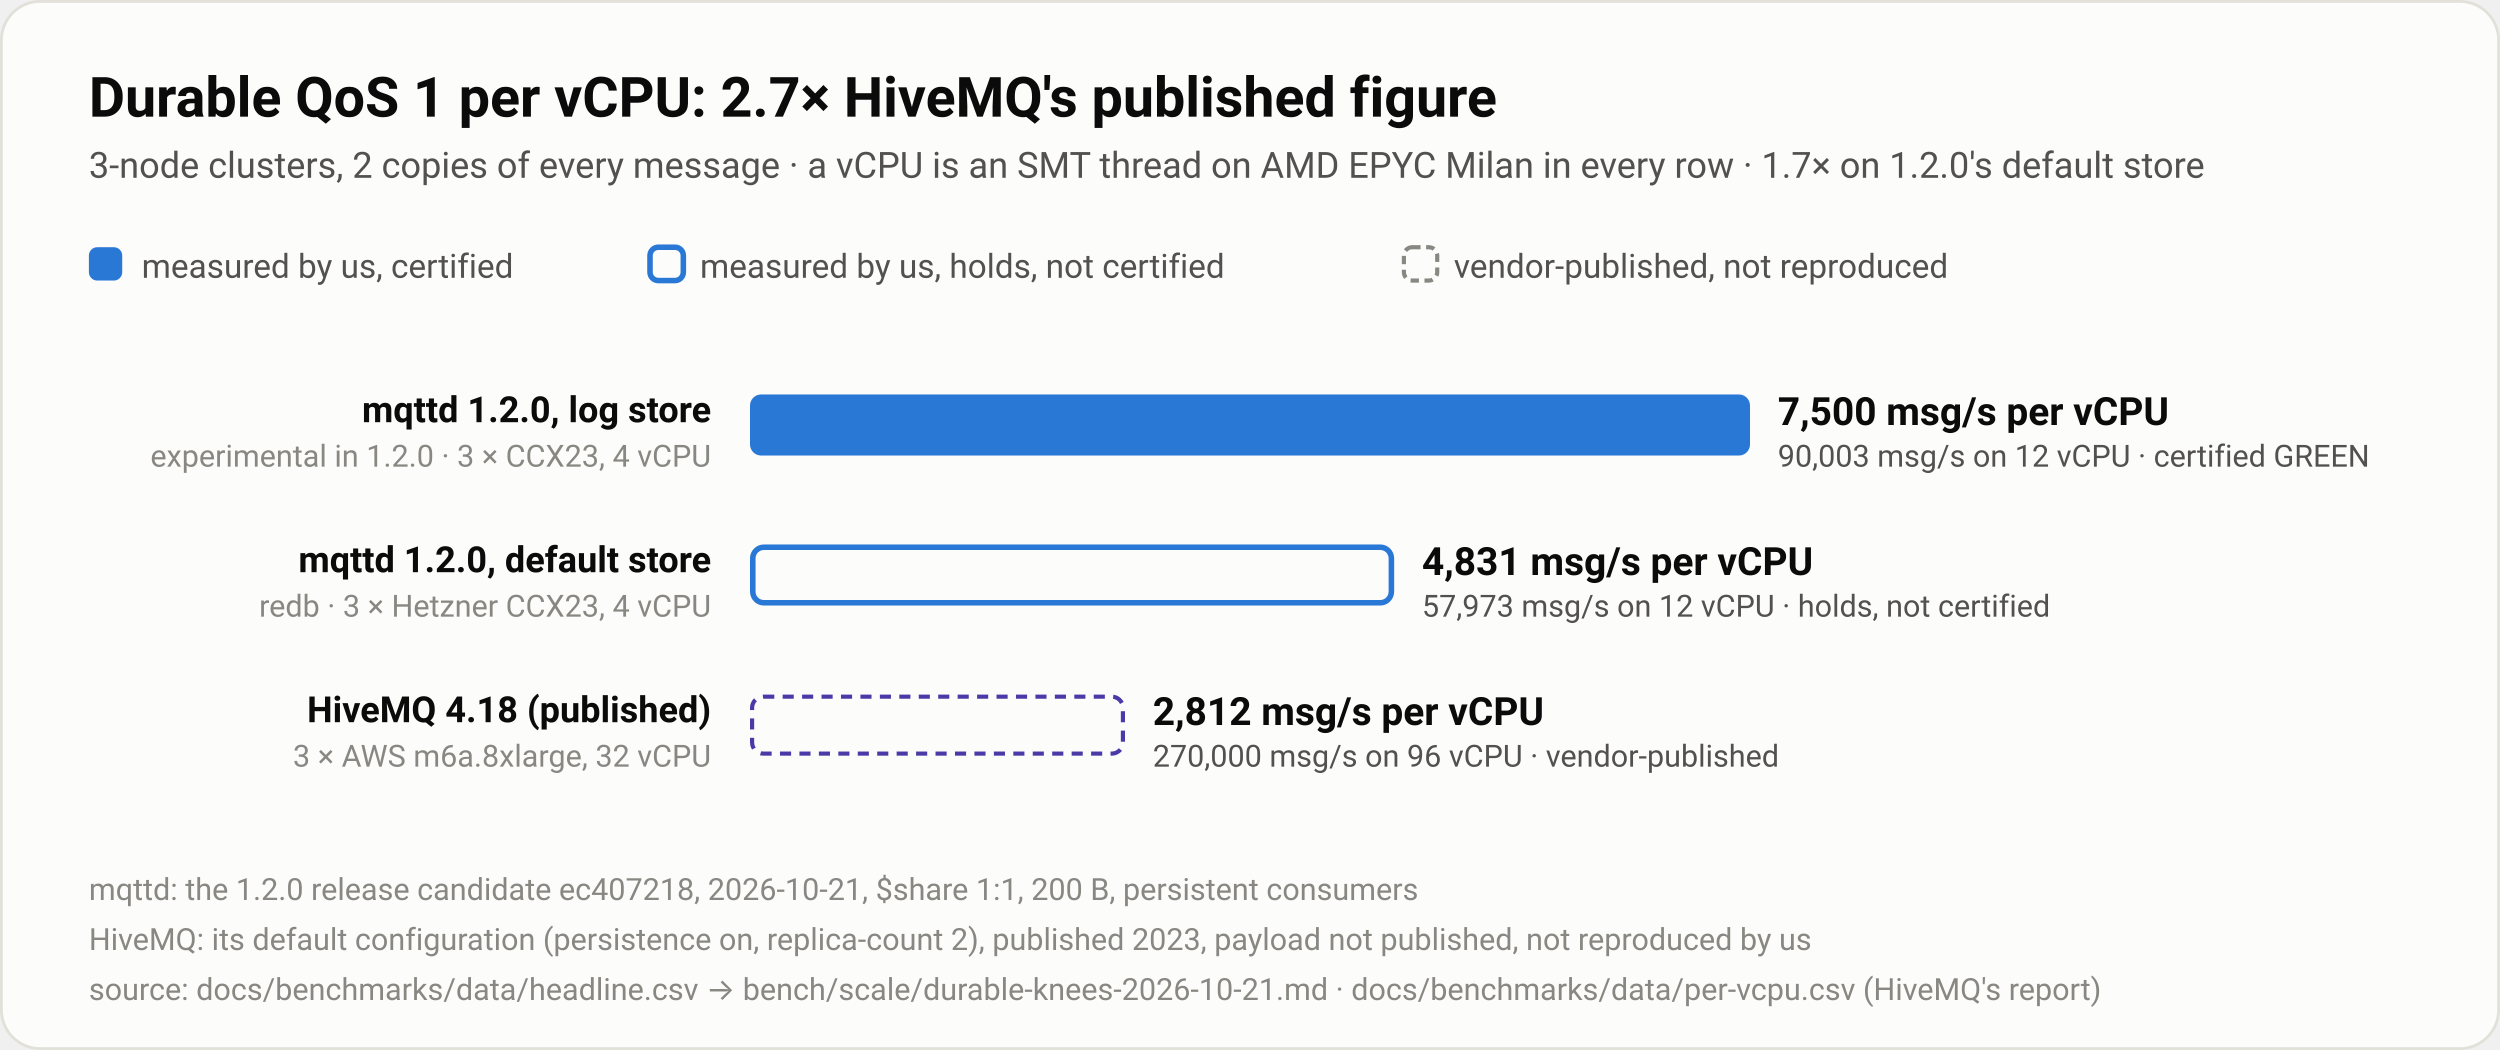
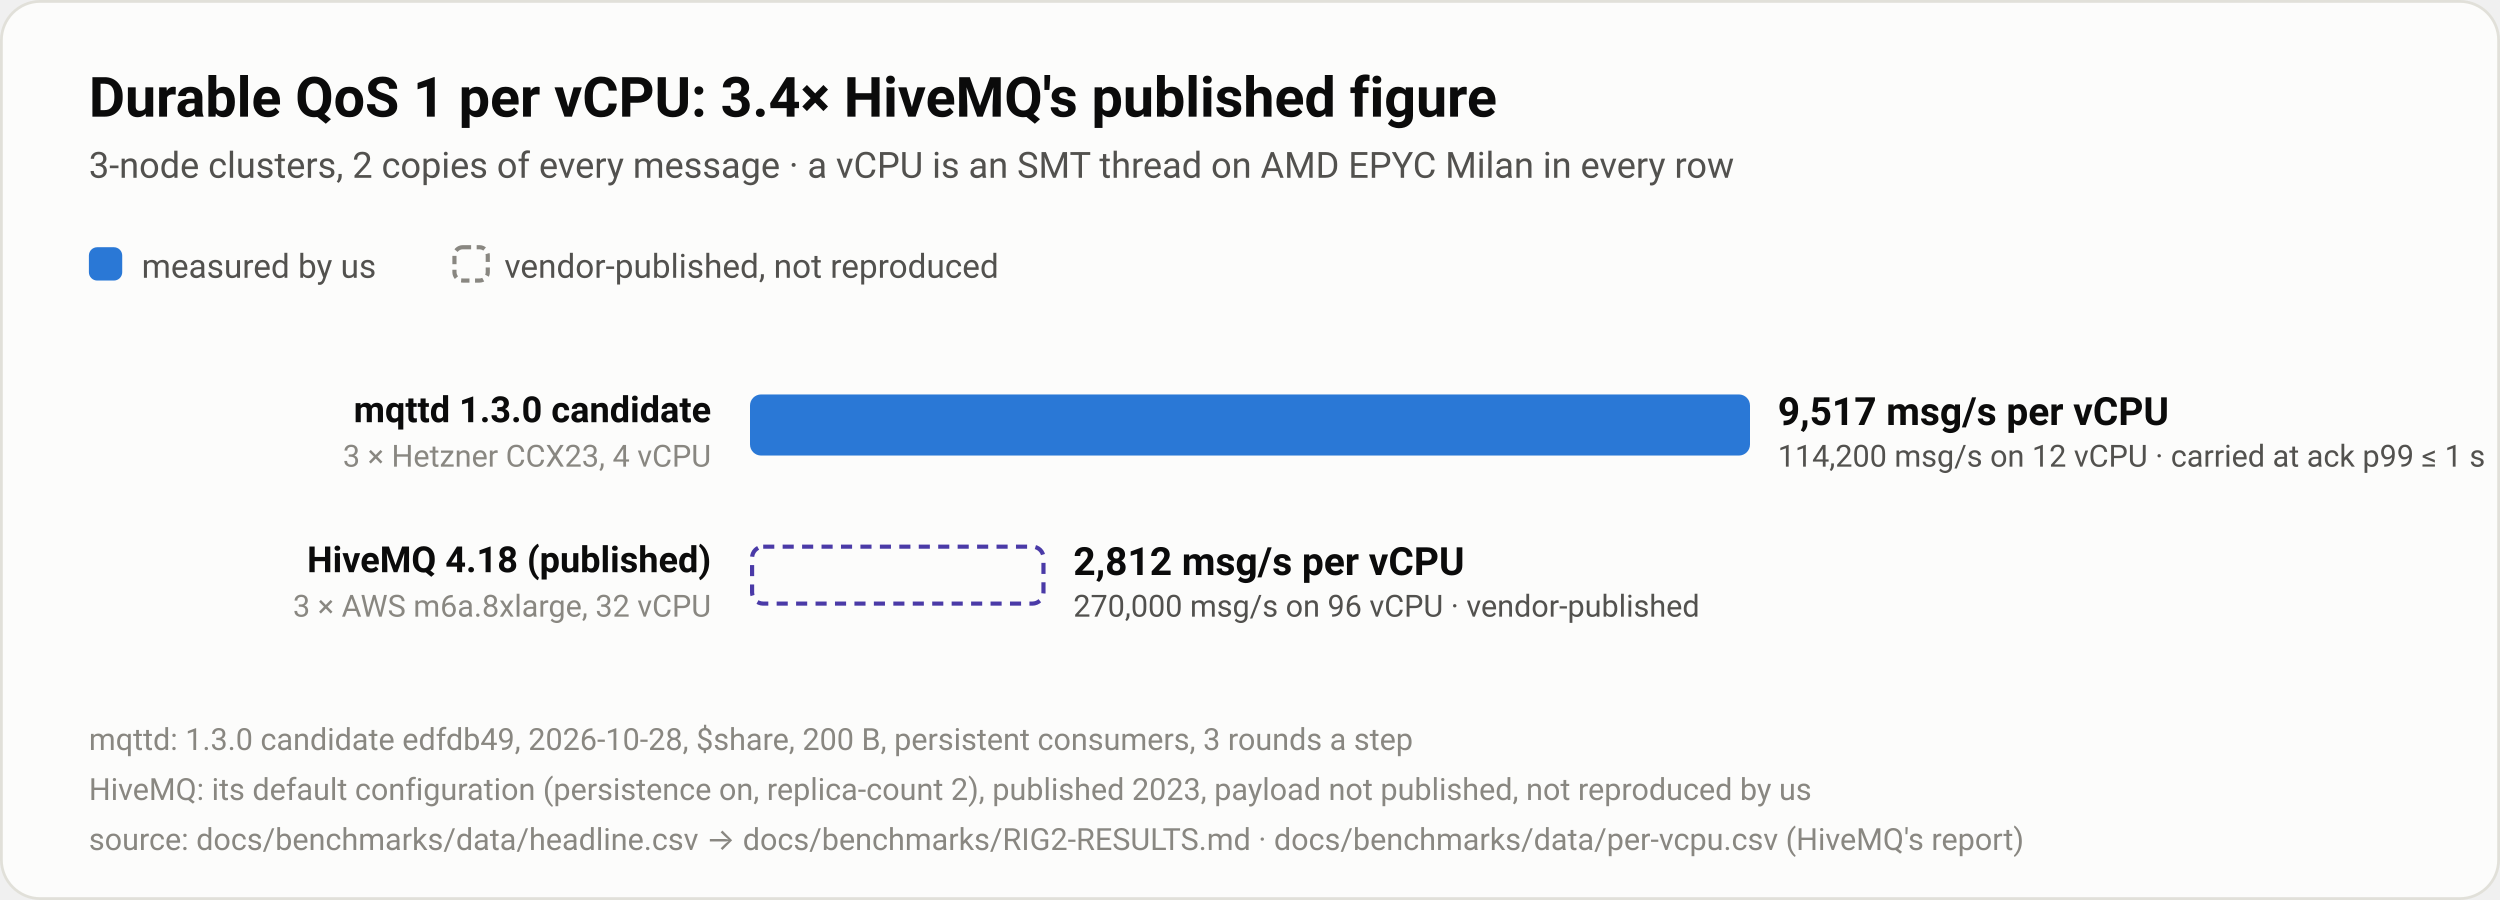
- <svg xmlns="http://www.w3.org/2000/svg" viewBox="0 0 900 378" width="900" height="378" role="img" aria-labelledby="t d">
+ <svg xmlns="http://www.w3.org/2000/svg" viewBox="0 0 900 324" width="900" height="324" role="img" aria-labelledby="t d">
  <style>text{font-family:system-ui,-apple-system,"Segoe UI",Roboto,sans-serif;font-kerning:normal}.num{font-variant-numeric:tabular-nums}.f-surface{fill:#fcfcfb}.k-surface{stroke:#fcfcfb}.f-border{fill:#e1e0d9}.k-border{stroke:#e1e0d9}.f-ink{fill:#0b0b0b}.k-ink{stroke:#0b0b0b}.f-ink2{fill:#52514e}.k-ink2{stroke:#52514e}.f-muted{fill:#898781}.k-muted{stroke:#898781}.f-grid{fill:#eceae4}.k-grid{stroke:#eceae4}.f-axis{fill:#c3c2b7}.k-axis{stroke:#c3c2b7}.f-good{fill:#0ca30c}.k-good{stroke:#0ca30c}.f-warn{fill:#fab219}.k-warn{stroke:#fab219}.f-crit{fill:#d03b3b}.k-crit{stroke:#d03b3b}.f-ghost{fill:#898781}.k-ghost{stroke:#898781}.f-s1{fill:#2a78d6}.k-s1{stroke:#2a78d6}.f-s2{fill:#eb6834}.k-s2{stroke:#eb6834}.f-s3{fill:#1baf7a}.k-s3{stroke:#1baf7a}.f-s4{fill:#4a3aa7}.k-s4{stroke:#4a3aa7}@media (prefers-color-scheme:dark){.f-surface{fill:#1a1a19}.k-surface{stroke:#1a1a19}.f-border{fill:#2c2c2a}.k-border{stroke:#2c2c2a}.f-ink{fill:#ffffff}.k-ink{stroke:#ffffff}.f-ink2{fill:#c3c2b7}.k-ink2{stroke:#c3c2b7}.f-muted{fill:#898781}.k-muted{stroke:#898781}.f-grid{fill:#262624}.k-grid{stroke:#262624}.f-axis{fill:#383835}.k-axis{stroke:#383835}.f-good{fill:#0ca30c}.k-good{stroke:#0ca30c}.f-warn{fill:#fab219}.k-warn{stroke:#fab219}.f-crit{fill:#d03b3b}.k-crit{stroke:#d03b3b}.f-ghost{fill:#6f6e69}.k-ghost{stroke:#6f6e69}.f-s1{fill:#3987e5}.k-s1{stroke:#3987e5}.f-s2{fill:#d95926}.k-s2{stroke:#d95926}.f-s3{fill:#199e70}.k-s3{stroke:#199e70}.f-s4{fill:#9085e9}.k-s4{stroke:#9085e9}}</style>
-   <rect x="0.5" y="0.5" width="899" height="377" rx="14" class="f-surface k-border" />
-   <text x="32" y="42" font-size="20" font-weight="650" class="f-ink">Durable QoS 1 per vCPU: 2.7× HiveMQ's published figure</text>
-   <text x="32" y="64" font-size="13" class="f-ink2">3-node clusters, 2 copies of every message · a vCPU is an SMT thread on AMD EPYC Milan in every row · 1.7× on 1.2.0's default store</text>
+   <rect x="0.5" y="0.5" width="899" height="323" rx="14" class="f-surface k-border" />
+   <text x="32" y="42" font-size="20" font-weight="650" class="f-ink">Durable QoS 1 per vCPU: 3.4× HiveMQ's published figure</text>
+   <text x="32" y="64" font-size="13" class="f-ink2">3-node clusters, 2 copies of every message · a vCPU is an SMT thread on AMD EPYC Milan in every row</text>
  <rect x="32.0" y="89.0" width="12" height="12" rx="3" class="f-s1" />
-   <text x="51.0" y="100.0" font-size="12" text-anchor="start" class="f-ink2">measured by us, certified</text>
-   <rect x="234.0" y="89.0" width="12" height="12" rx="3" fill="none" class="k-s1" stroke-width="2" />
-   <text x="252.0" y="100.0" font-size="12" text-anchor="start" class="f-ink2">measured by us, holds, not certified</text>
-   <rect x="505.4" y="89.0" width="12" height="12" rx="3" fill="none" class="k-ghost" stroke-width="1.5" stroke-dasharray="3 2" />
-   <text x="523.4" y="100.0" font-size="12" text-anchor="start" class="f-ink2">vendor-published, not reproduced</text>
-   <text x="256.0" y="152.0" font-size="13" font-weight="600" text-anchor="end" class="f-ink">mqttd 1.2.0, log store</text>
-   <text x="256.0" y="168.0" font-size="11" text-anchor="end" class="f-muted">experimental in 1.2.0 · 3 × CCX23, 4 vCPU</text>
+   <text x="51.0" y="100.0" font-size="12" text-anchor="start" class="f-ink2">measured by us</text>
+   <rect x="163.6" y="89.0" width="12" height="12" rx="3" fill="none" class="k-ghost" stroke-width="1.5" stroke-dasharray="3 2" />
+   <text x="181.6" y="100.0" font-size="12" text-anchor="start" class="f-ink2">vendor-published, not reproduced</text>
+   <text x="256.0" y="152.0" font-size="13" font-weight="600" text-anchor="end" class="f-ink">mqttd 1.3.0 candidate</text>
+   <text x="256.0" y="168.0" font-size="11" text-anchor="end" class="f-muted">3 × Hetzner CCX23, 4 vCPU</text>
  <rect x="270" y="142.0" width="360.0" height="22" rx="4" class="f-s1" />
-   <text x="640.0" y="153.0" font-size="14" font-weight="650" text-anchor="start" class="f-ink num">7,500 msg/s per vCPU</text>
-   <text x="640.0" y="168.0" font-size="11" text-anchor="start" class="f-ink2 num">90,003 msg/s on 12 vCPU · certified GREEN</text>
-   <text x="256.0" y="206.0" font-size="13" font-weight="600" text-anchor="end" class="f-ink">mqttd 1.2.0, default store</text>
-   <text x="256.0" y="222.0" font-size="11" text-anchor="end" class="f-muted">redb · 3 × Hetzner CCX23, 4 vCPU</text>
-   <rect x="271" y="197.0" width="229.9" height="20" rx="4" fill="none" class="k-s1" stroke-width="2" />
-   <text x="511.9" y="207.0" font-size="14" font-weight="650" text-anchor="start" class="f-ink num">4,831 msg/s per vCPU</text>
-   <text x="511.9" y="222.0" font-size="11" text-anchor="start" class="f-ink2 num">57,973 msg/s on 12 vCPU · holds, not certified</text>
-   <text x="256.0" y="260.0" font-size="13" font-weight="600" text-anchor="end" class="f-ink">HiveMQ 4.18 (published)</text>
-   <text x="256.0" y="276.0" font-size="11" text-anchor="end" class="f-muted">3 × AWS m6a.8xlarge, 32 vCPU</text>
-   <rect x="270.75" y="250.8" width="133.5" height="20.5" rx="4" fill="none" class="k-s4" stroke-width="1.5" stroke-dasharray="4 3" />
-   <text x="415.0" y="261.0" font-size="14" font-weight="650" text-anchor="start" class="f-ink num">2,812 msg/s per vCPU</text>
-   <text x="415.0" y="276.0" font-size="11" text-anchor="start" class="f-ink2 num">270,000 msg/s on 96 vCPU · vendor-published</text>
-   <text x="32.0" y="324.0" font-size="11" text-anchor="start" class="f-muted">mqttd: the 1.2.0 release candidate ec407218, 2026-10-21, $share 1:1, 200 B, persistent consumers</text>
-   <text x="32.0" y="342.0" font-size="11" text-anchor="start" class="f-muted">HiveMQ: its default configuration (persistence on, replica-count 2), published 2023, payload not published, not reproduced by us</text>
-   <text x="32.0" y="360.0" font-size="11" text-anchor="start" class="f-muted">source: docs/benchmarks/data/headline.csv → bench/scale/durable-knees-2026-10-21.md · docs/benchmarks/data/per-vcpu.csv (HiveMQ's report)</text>
+   <text x="640.0" y="153.0" font-size="14" font-weight="650" text-anchor="start" class="f-ink num">9,517 msg/s per vCPU</text>
+   <text x="640.0" y="168.0" font-size="11" text-anchor="start" class="f-ink2 num">114,200 msg/s on 12 vCPU · carried at ack p99 ≤ 1 s</text>
+   <text x="256.0" y="206.0" font-size="13" font-weight="600" text-anchor="end" class="f-ink">HiveMQ 4.18 (published)</text>
+   <text x="256.0" y="222.0" font-size="11" text-anchor="end" class="f-muted">3 × AWS m6a.8xlarge, 32 vCPU</text>
+   <rect x="270.75" y="196.8" width="104.9" height="20.5" rx="4" fill="none" class="k-s4" stroke-width="1.5" stroke-dasharray="4 3" />
+   <text x="386.4" y="207.0" font-size="14" font-weight="650" text-anchor="start" class="f-ink num">2,812 msg/s per vCPU</text>
+   <text x="386.4" y="222.0" font-size="11" text-anchor="start" class="f-ink2 num">270,000 msg/s on 96 vCPU · vendor-published</text>
+   <text x="32.0" y="270.0" font-size="11" text-anchor="start" class="f-muted">mqttd: 1.3.0 candidate edfdb49, 2026-10-28, $share, 200 B, persistent consumers, 3 rounds a step</text>
+   <text x="32.0" y="288.0" font-size="11" text-anchor="start" class="f-muted">HiveMQ: its default configuration (persistence on, replica-count 2), published 2023, payload not published, not reproduced by us</text>
+   <text x="32.0" y="306.0" font-size="11" text-anchor="start" class="f-muted">source: docs/benchmarks/data/headline.csv → docs/benchmarks/RIG2-RESULTS.md · docs/benchmarks/data/per-vcpu.csv (HiveMQ's report)</text>
</svg>
